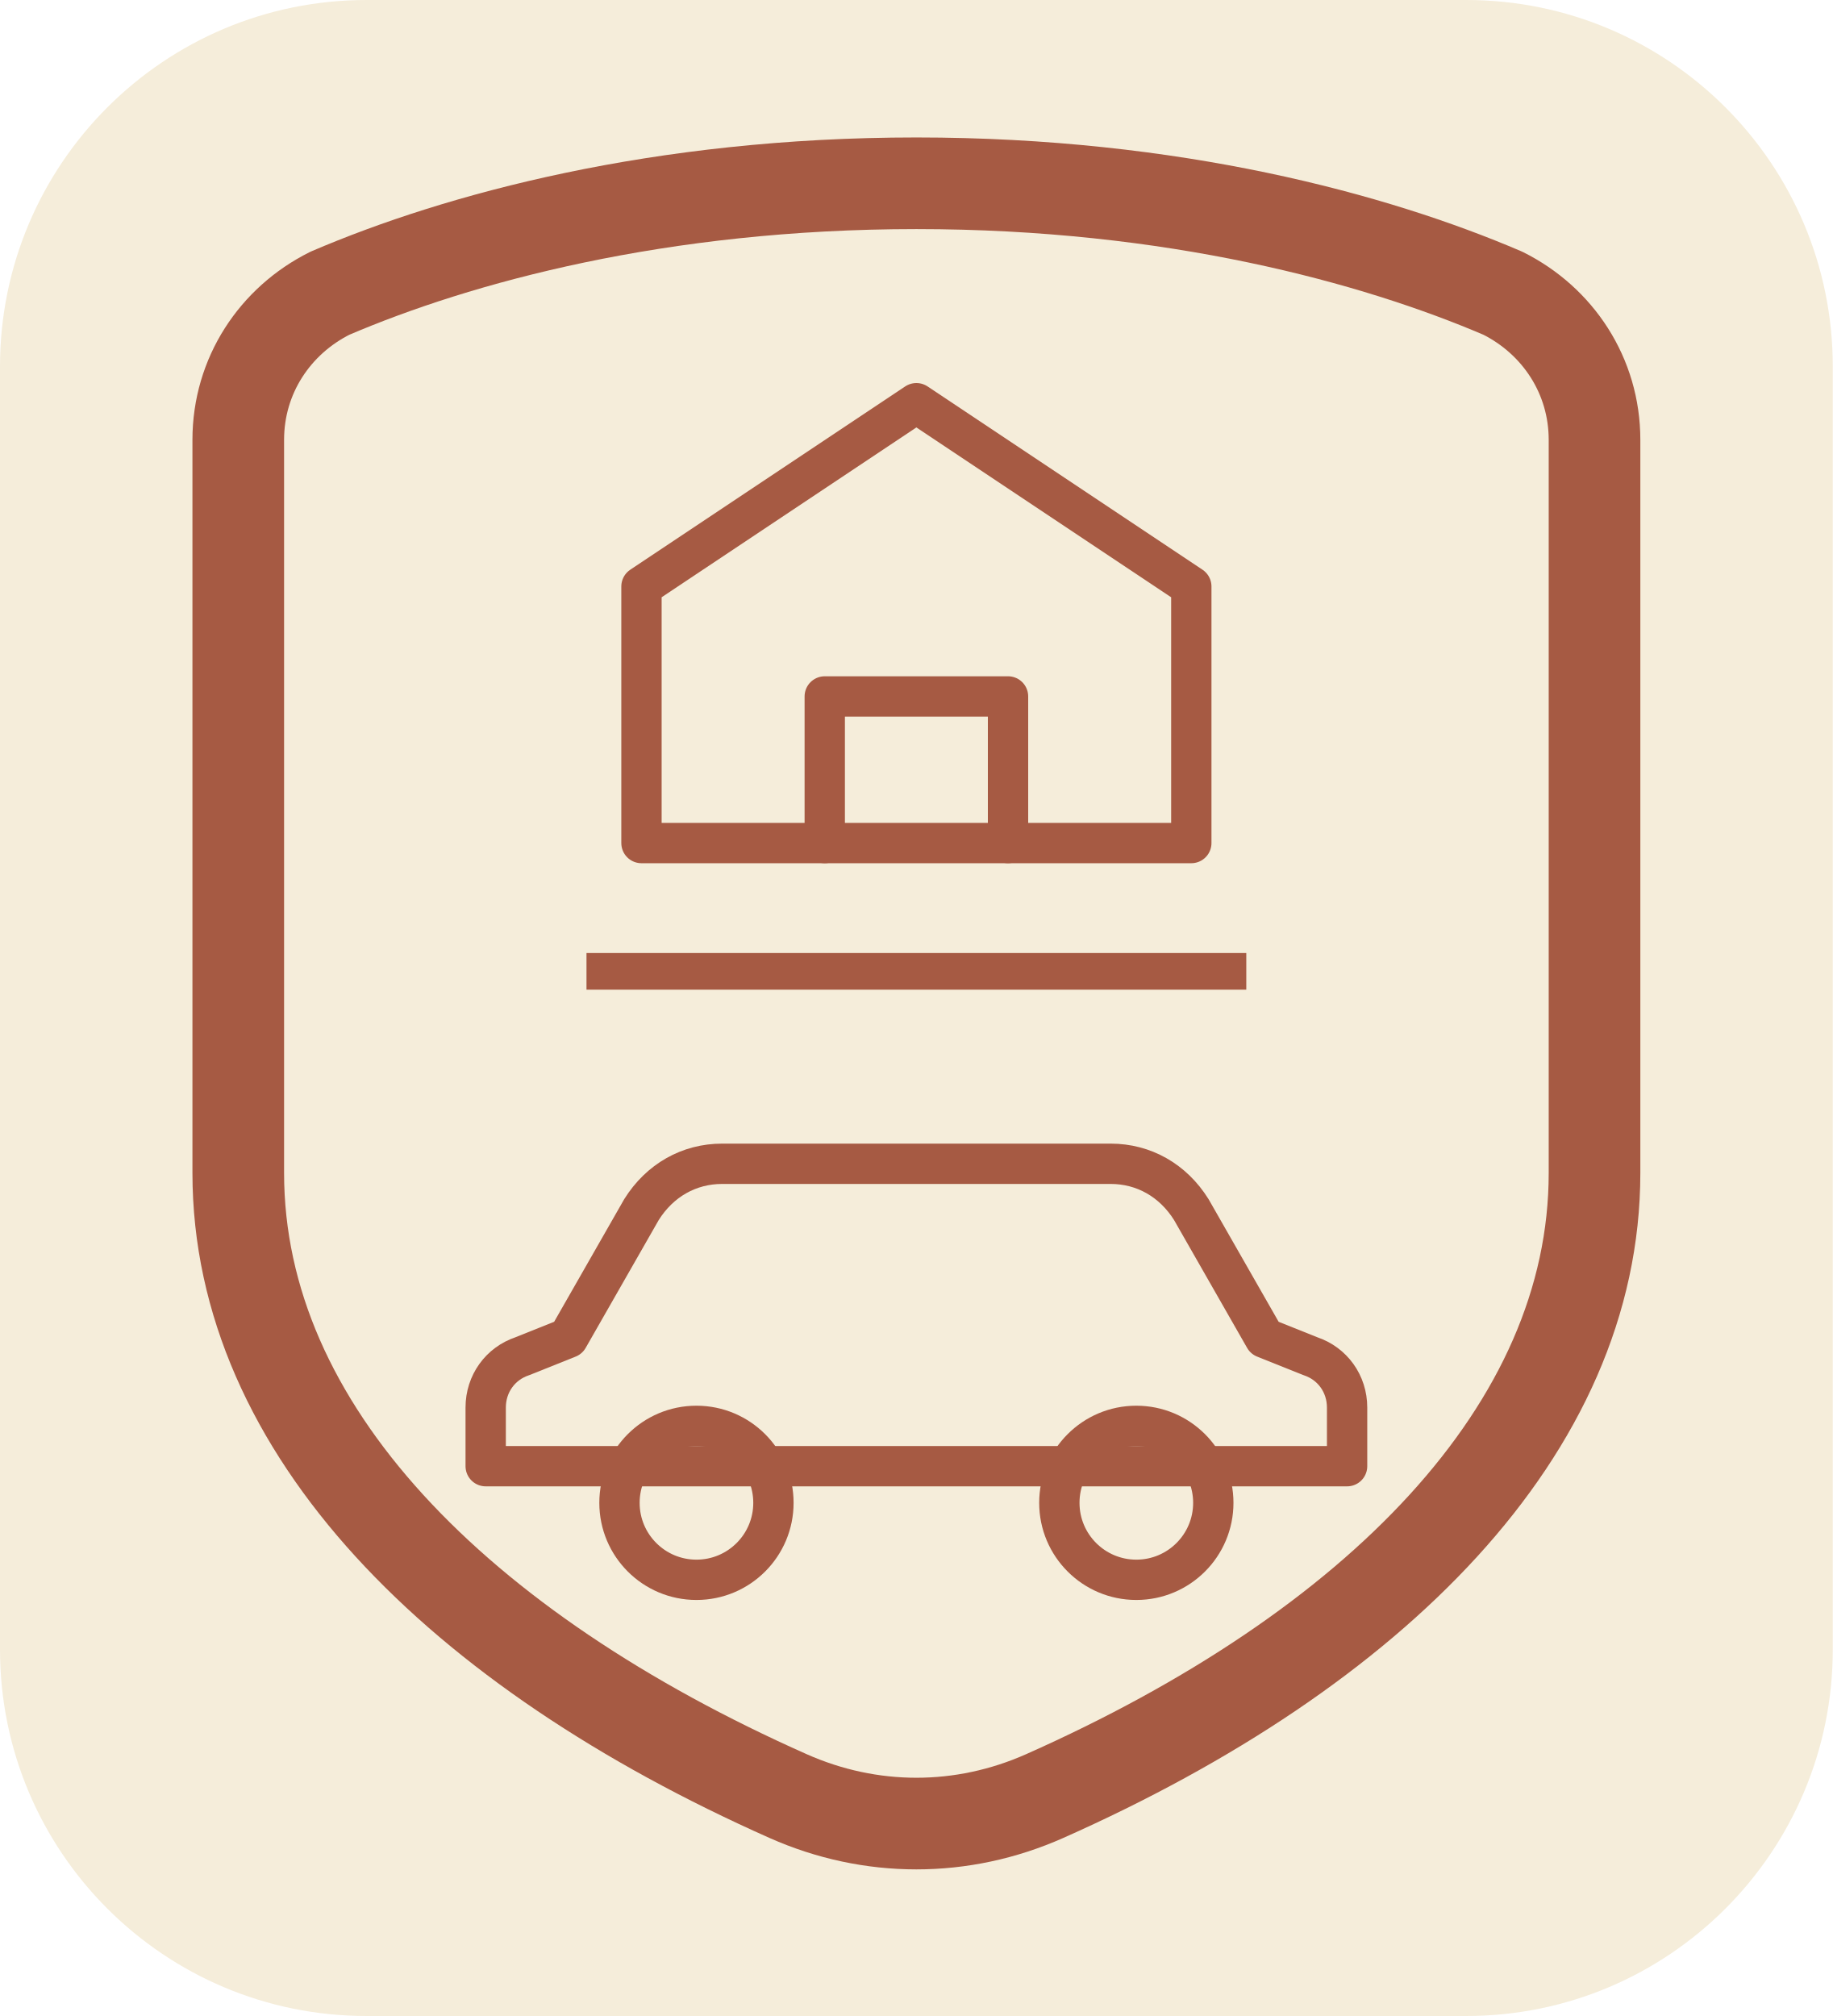
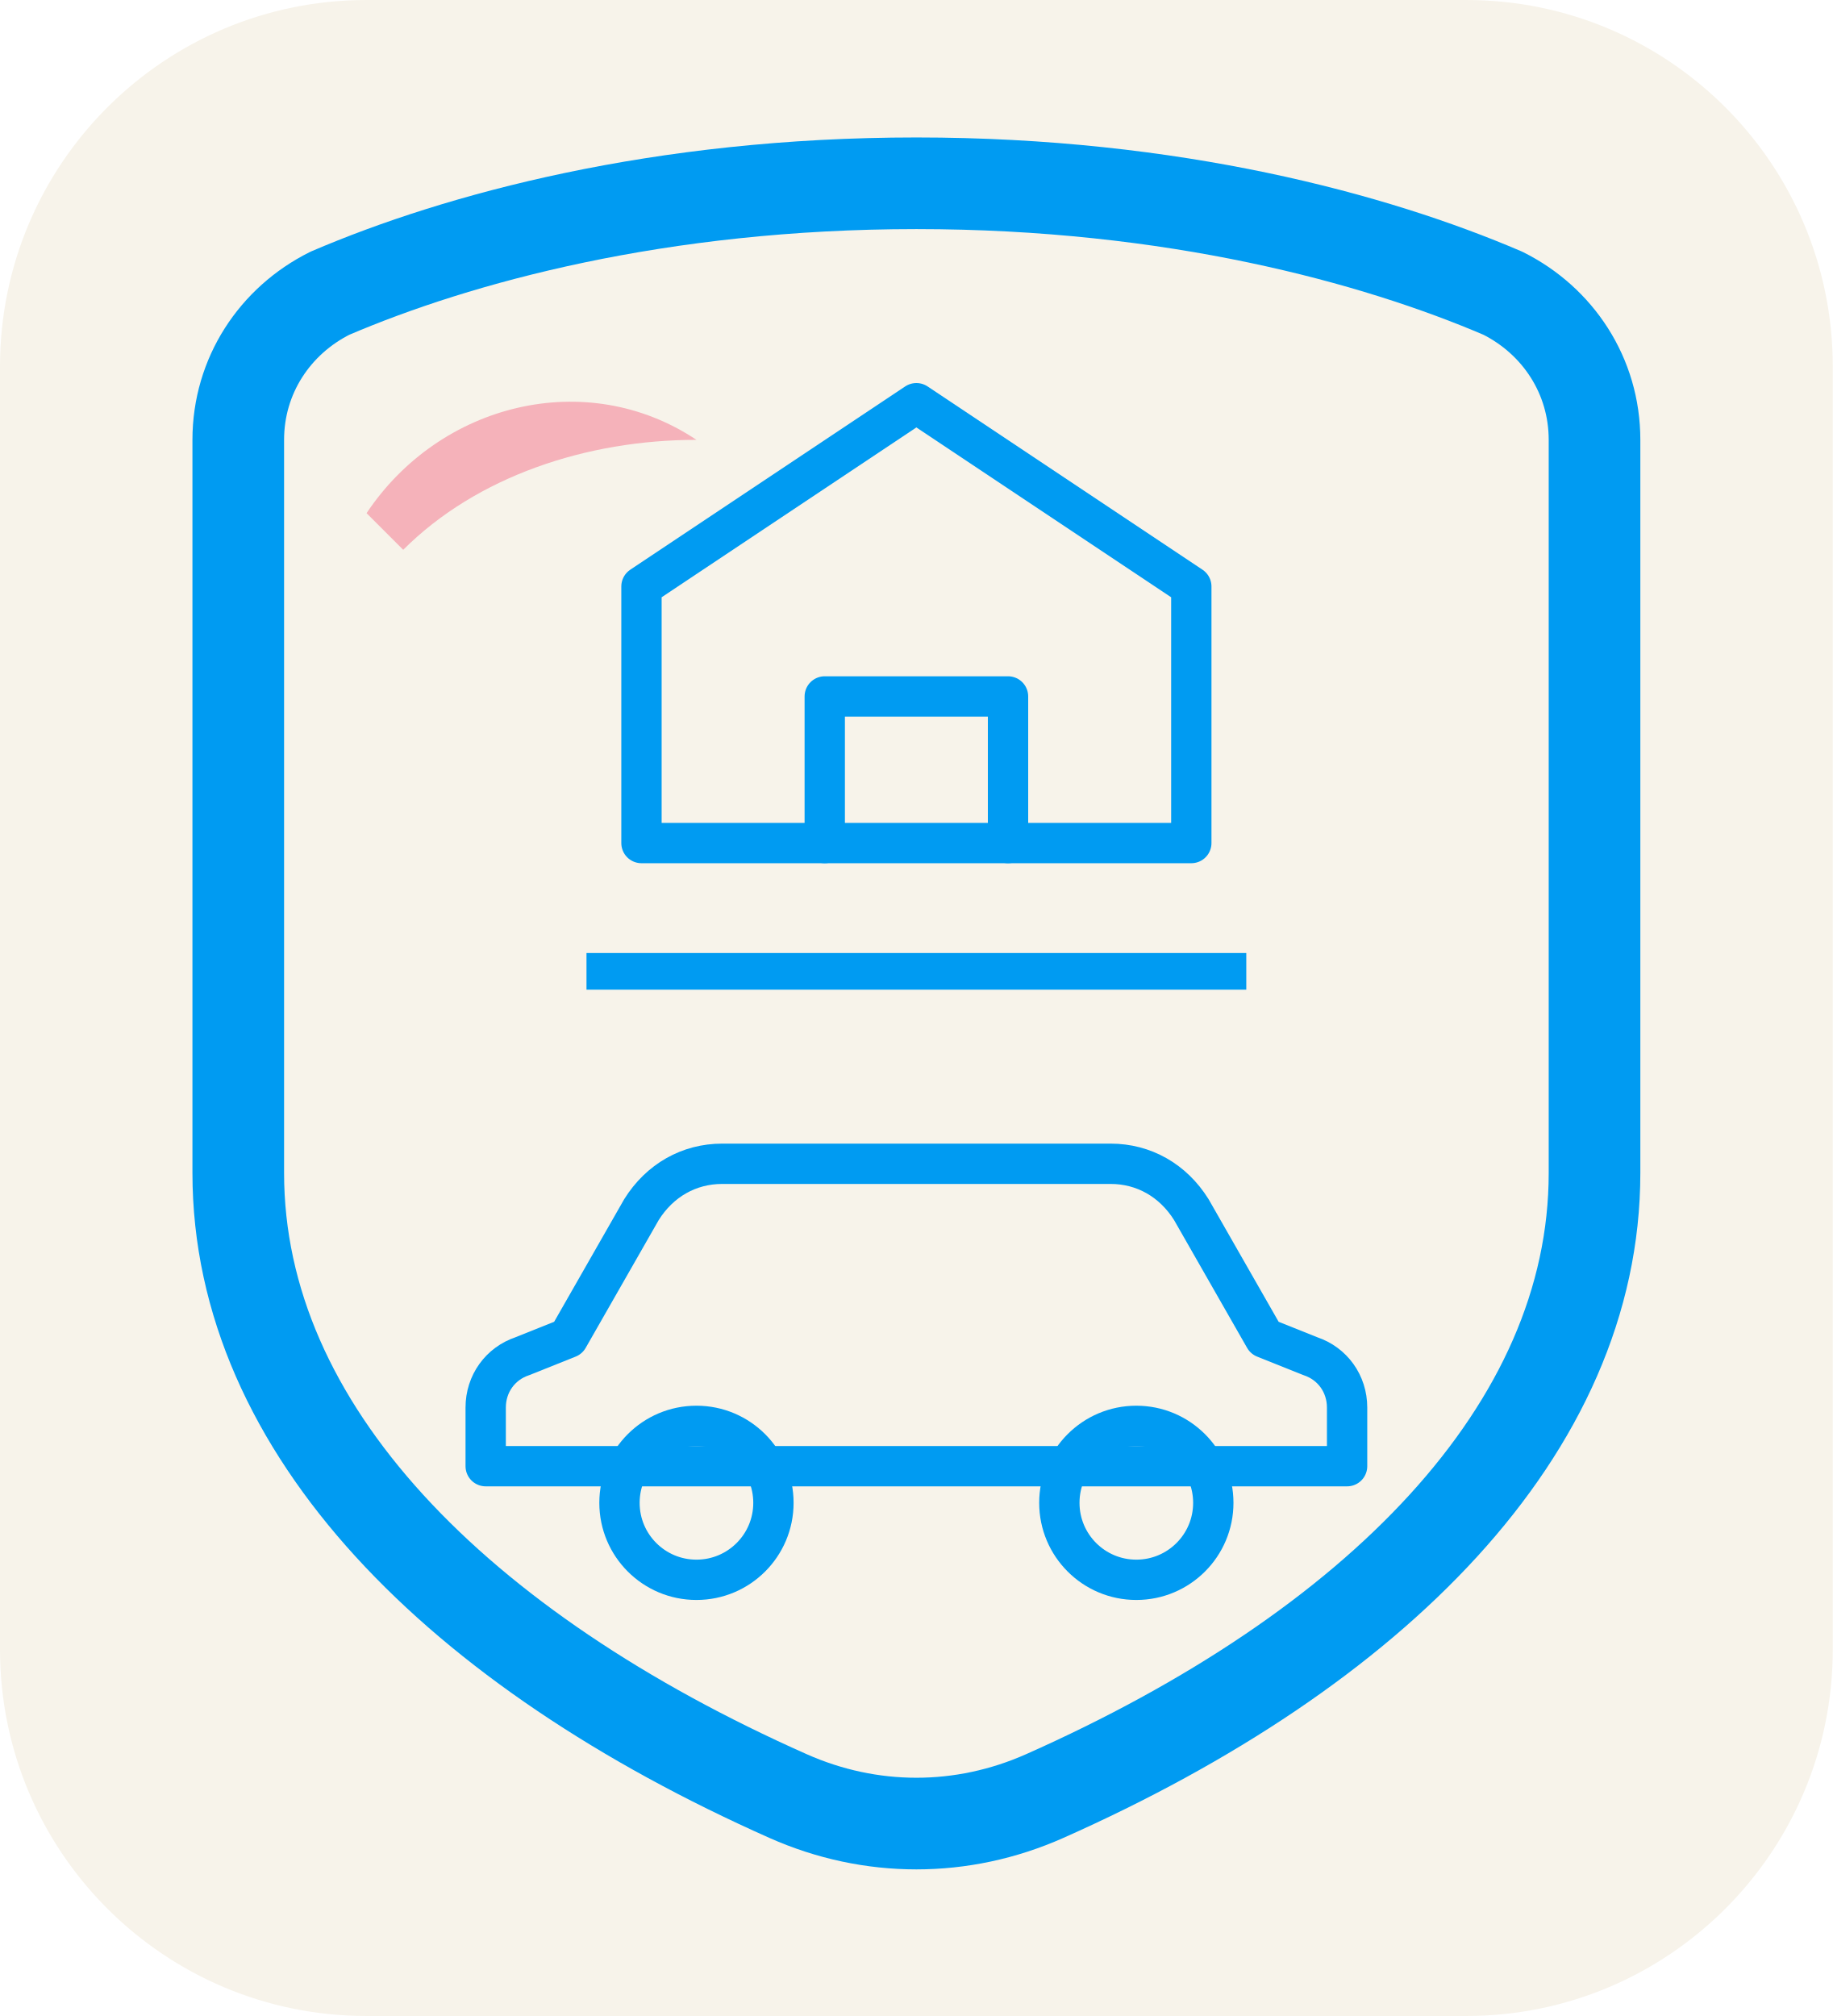
<svg xmlns="http://www.w3.org/2000/svg" viewBox="0 0 100 110" fill="none">
-   <rect width="100" height="110" rx="20" fill="#f5edda" />
-   <g stroke="#a65a43">
+   <rect width="100" height="110" rx="20" fill="#f7f3ea" />
+   <g stroke="#009bf2">
    <path d="M50 10 C36 10 25 13 18 16 C15 17.5 13 20.5 13 24 L13 64 C13 78 25 90 43 98 C47.5 100 52.5 100 57 98 C75 90 87 78 87 64 L87 24 C87 20.5 85 17.5 82 16 C75 13 64 10 50 10 Z" stroke-width="5" stroke-linejoin="round" />
    <g stroke-width="2.2" stroke-linejoin="round" stroke-linecap="round">
      <path d="M35 46 L35 32 L50 22 L65 32 L65 46 Z" />
      <path d="M45 46 L45 38 L55 38 L55 46" />
    </g>
    <line x1="32" y1="53" x2="68" y2="53" stroke-width="2" />
    <g stroke-width="2.2" stroke-linejoin="round" stroke-linecap="round">
      <path d="M31 73 L35 66 C36 64.4 37.6 63.5 39.4 63.5 L60.6 63.5 C62.4 63.5 64 64.4 65 66 L69 73 L71.5 74 C72.7 74.4 73.5 75.5 73.5 76.8 L73.5 80 L26.5 80 L26.5 76.8 C26.5 75.5 27.3 74.4 28.5 74 Z" />
      <circle cx="38" cy="82" r="4.2" />
      <circle cx="62" cy="82" r="4.2" />
    </g>
  </g>
+   <path d="M20 28 C24 22 32 20 38 24 C32 24 26 26 22 30 Z" fill="#f5b2ba" />
</svg>
